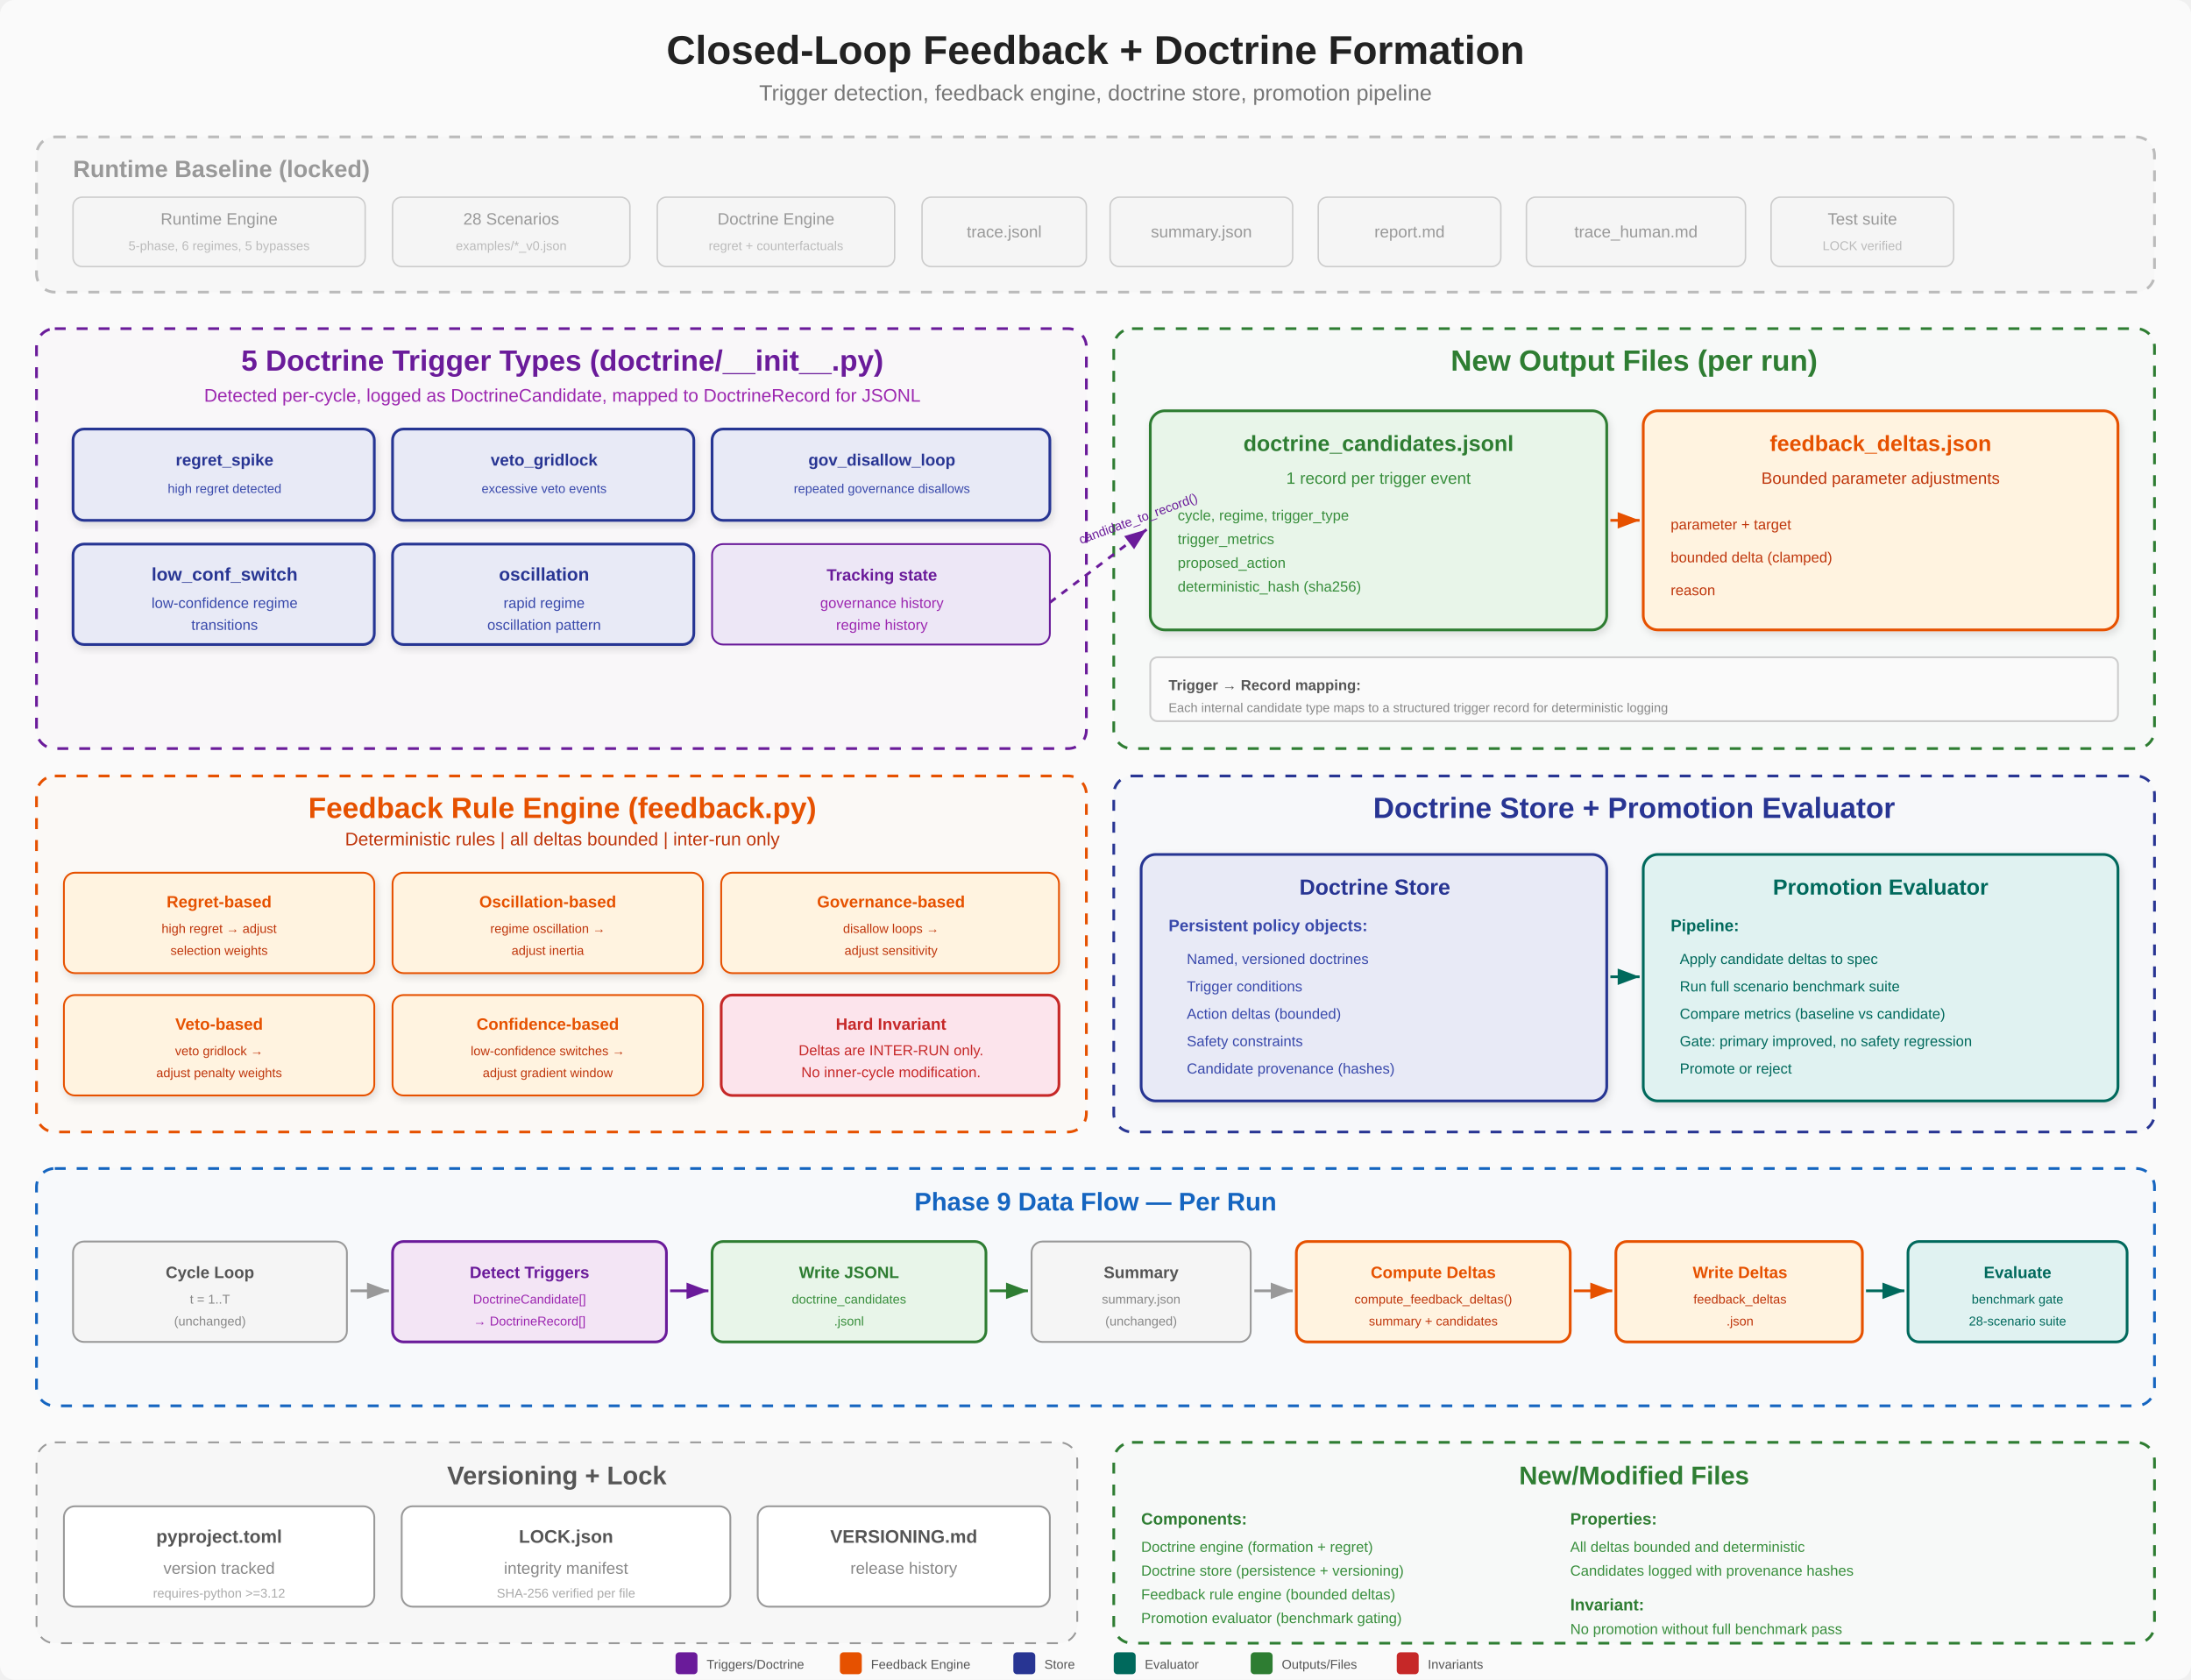
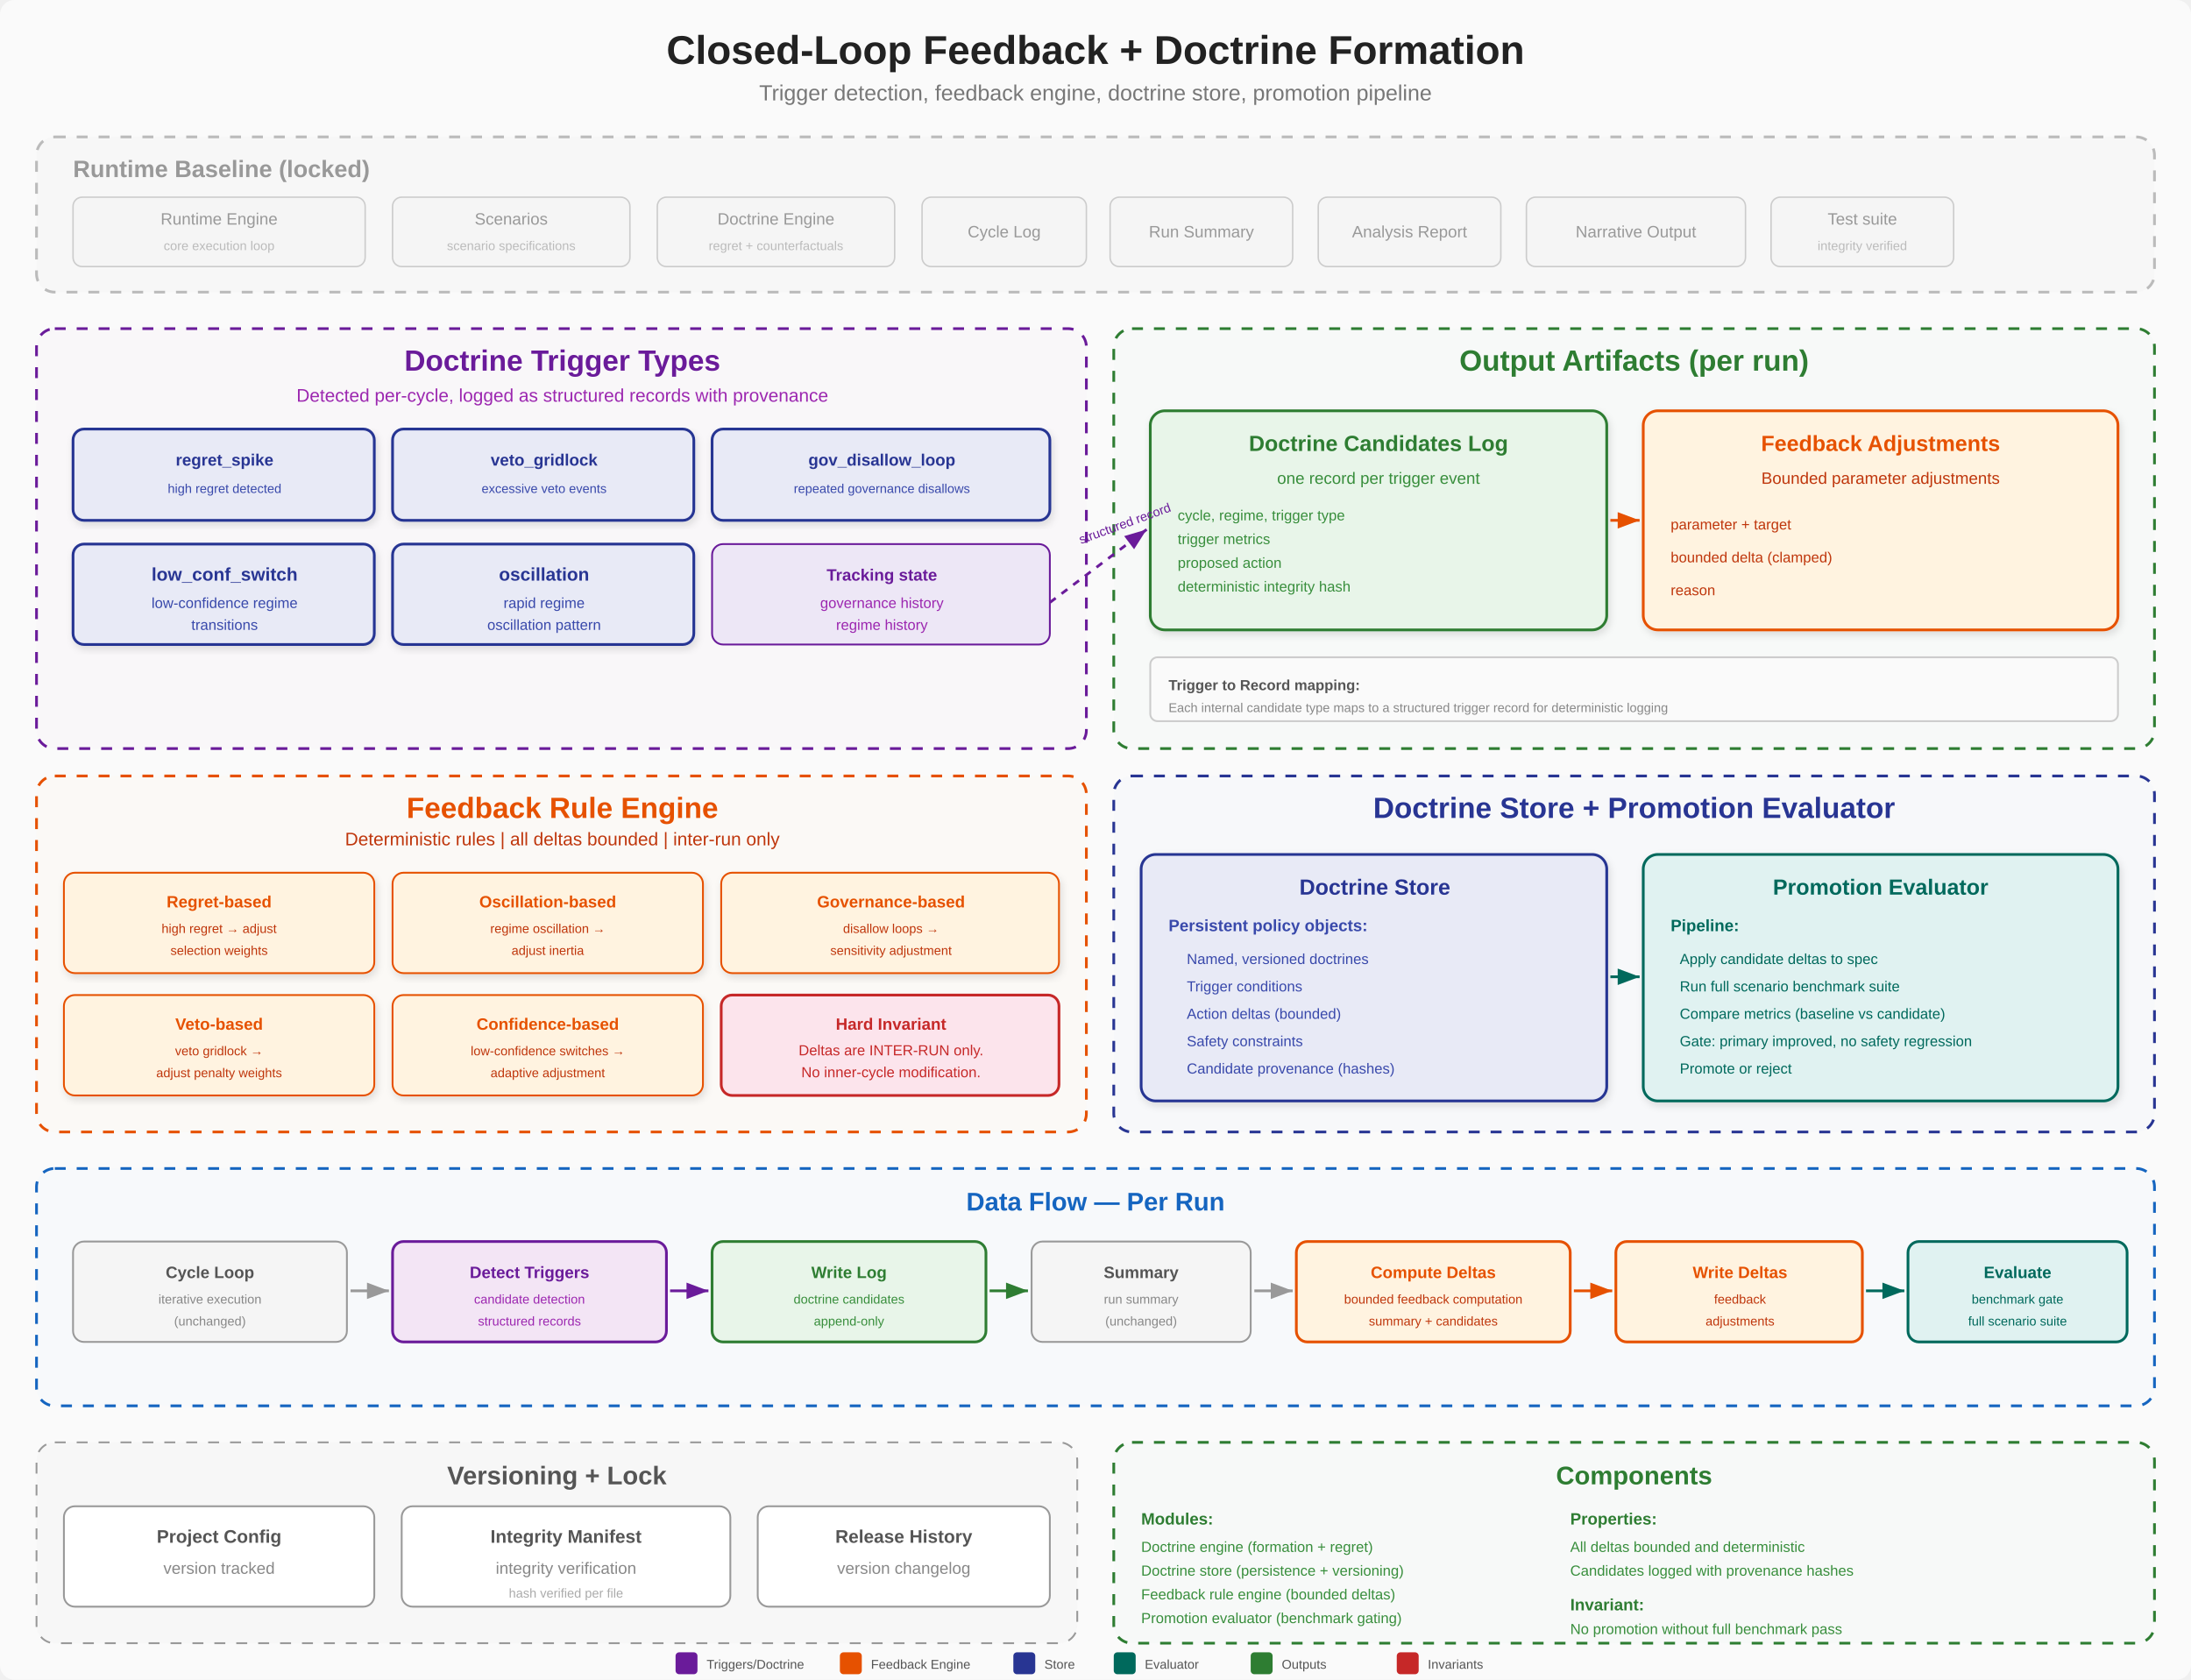
<svg xmlns="http://www.w3.org/2000/svg" viewBox="0 0 1200 920" font-family="Segoe UI, Arial, sans-serif">
  <defs>
    <marker id="arr" markerWidth="8" markerHeight="6" refX="8" refY="3" orient="auto">
      <path d="M0,0 L8,3 L0,6 Z" fill="#4a7ab5" />
    </marker>
    <marker id="arr-purple" markerWidth="8" markerHeight="6" refX="8" refY="3" orient="auto">
      <path d="M0,0 L8,3 L0,6 Z" fill="#6a1b9a" />
    </marker>
    <marker id="arr-green" markerWidth="8" markerHeight="6" refX="8" refY="3" orient="auto">
      <path d="M0,0 L8,3 L0,6 Z" fill="#2e7d32" />
    </marker>
    <marker id="arr-orange" markerWidth="8" markerHeight="6" refX="8" refY="3" orient="auto">
      <path d="M0,0 L8,3 L0,6 Z" fill="#e65100" />
    </marker>
    <marker id="arr-teal" markerWidth="8" markerHeight="6" refX="8" refY="3" orient="auto">
      <path d="M0,0 L8,3 L0,6 Z" fill="#00695c" />
    </marker>
    <marker id="arr-gray" markerWidth="8" markerHeight="6" refX="8" refY="3" orient="auto">
      <path d="M0,0 L8,3 L0,6 Z" fill="#999" />
    </marker>
    <filter id="shadow" x="-5%" y="-5%" width="115%" height="115%">
      <feDropShadow dx="1" dy="2" stdDeviation="2" flood-opacity="0.12" />
    </filter>
  </defs>
  <rect width="1200" height="920" fill="#fafafa" rx="8" />
  <text x="600" y="35" text-anchor="middle" font-size="22" font-weight="bold" fill="#222">Closed-Loop Feedback + Doctrine Formation</text>
  <text x="600" y="55" text-anchor="middle" font-size="12" fill="#777">Trigger detection, feedback engine, doctrine store, promotion pipeline</text>
  <rect x="20" y="75" width="1160" height="85" rx="10" fill="#f5f5f5" fill-opacity="0.5" stroke="#bbb" stroke-width="1.5" stroke-dasharray="6" />
  <text x="40" y="97" font-size="13" font-weight="bold" fill="#999">Runtime Baseline (locked)</text>
  <rect x="40" y="108" width="160" height="38" rx="5" fill="#f5f5f5" stroke="#ccc" stroke-width="0.8" />
  <text x="120" y="123" text-anchor="middle" font-size="9" fill="#999">Runtime Engine</text>
-   <text x="120" y="137" text-anchor="middle" font-size="7" fill="#bbb">5-phase, 6 regimes, 5 bypasses</text>
+   <text x="120" y="137" text-anchor="middle" font-size="7" fill="#bbb">core execution loop</text>
  <rect x="215" y="108" width="130" height="38" rx="5" fill="#f5f5f5" stroke="#ccc" stroke-width="0.8" />
-   <text x="280" y="123" text-anchor="middle" font-size="9" fill="#999">28 Scenarios</text>
-   <text x="280" y="137" text-anchor="middle" font-size="7" fill="#bbb">examples/*_v0.json</text>
+   <text x="280" y="123" text-anchor="middle" font-size="9" fill="#999">Scenarios</text>
+   <text x="280" y="137" text-anchor="middle" font-size="7" fill="#bbb">scenario specifications</text>
  <rect x="360" y="108" width="130" height="38" rx="5" fill="#f5f5f5" stroke="#ccc" stroke-width="0.8" />
  <text x="425" y="123" text-anchor="middle" font-size="9" fill="#999">Doctrine Engine</text>
  <text x="425" y="137" text-anchor="middle" font-size="7" fill="#bbb">regret + counterfactuals</text>
  <rect x="505" y="108" width="90" height="38" rx="5" fill="#f5f5f5" stroke="#ccc" stroke-width="0.8" />
-   <text x="550" y="130" text-anchor="middle" font-size="9" fill="#999">trace.jsonl</text>
+   <text x="550" y="130" text-anchor="middle" font-size="9" fill="#999">Cycle Log</text>
  <rect x="608" y="108" width="100" height="38" rx="5" fill="#f5f5f5" stroke="#ccc" stroke-width="0.8" />
-   <text x="658" y="130" text-anchor="middle" font-size="9" fill="#999">summary.json</text>
+   <text x="658" y="130" text-anchor="middle" font-size="9" fill="#999">Run Summary</text>
  <rect x="722" y="108" width="100" height="38" rx="5" fill="#f5f5f5" stroke="#ccc" stroke-width="0.8" />
-   <text x="772" y="130" text-anchor="middle" font-size="9" fill="#999">report.md</text>
+   <text x="772" y="130" text-anchor="middle" font-size="9" fill="#999">Analysis Report</text>
  <rect x="836" y="108" width="120" height="38" rx="5" fill="#f5f5f5" stroke="#ccc" stroke-width="0.8" />
-   <text x="896" y="130" text-anchor="middle" font-size="9" fill="#999">trace_human.md</text>
+   <text x="896" y="130" text-anchor="middle" font-size="9" fill="#999">Narrative Output</text>
  <rect x="970" y="108" width="100" height="38" rx="5" fill="#f5f5f5" stroke="#ccc" stroke-width="0.8" />
  <text x="1020" y="123" text-anchor="middle" font-size="9" fill="#999">Test suite</text>
-   <text x="1020" y="137" text-anchor="middle" font-size="7" fill="#bbb">LOCK verified</text>
+   <text x="1020" y="137" text-anchor="middle" font-size="7" fill="#bbb">integrity verified</text>
  <rect x="20" y="180" width="575" height="230" rx="10" fill="#f3e5f5" fill-opacity="0.15" stroke="#6a1b9a" stroke-width="1.5" stroke-dasharray="6" />
-   <text x="308" y="203" text-anchor="middle" font-size="16" font-weight="bold" fill="#6a1b9a">5 Doctrine Trigger Types (doctrine/__init__.py)</text>
-   <text x="308" y="220" text-anchor="middle" font-size="10" fill="#9c27b0">Detected per-cycle, logged as DoctrineCandidate, mapped to DoctrineRecord for JSONL</text>
+   <text x="308" y="203" text-anchor="middle" font-size="16" font-weight="bold" fill="#6a1b9a">Doctrine Trigger Types</text>
+   <text x="308" y="220" text-anchor="middle" font-size="10" fill="#9c27b0">Detected per-cycle, logged as structured records with provenance</text>
  <rect x="40" y="235" width="165" height="50" rx="6" fill="#e8eaf6" stroke="#283593" stroke-width="1.5" filter="url(#shadow)" />
  <text x="123" y="255" text-anchor="middle" font-size="9" font-weight="bold" fill="#283593">regret_spike</text>
  <text x="123" y="270" text-anchor="middle" font-size="7" fill="#3949ab">high regret detected</text>
  <rect x="215" y="235" width="165" height="50" rx="6" fill="#e8eaf6" stroke="#283593" stroke-width="1.5" filter="url(#shadow)" />
  <text x="298" y="255" text-anchor="middle" font-size="9" font-weight="bold" fill="#283593">veto_gridlock</text>
  <text x="298" y="270" text-anchor="middle" font-size="7" fill="#3949ab">excessive veto events</text>
  <rect x="390" y="235" width="185" height="50" rx="6" fill="#e8eaf6" stroke="#283593" stroke-width="1.5" filter="url(#shadow)" />
  <text x="483" y="255" text-anchor="middle" font-size="9" font-weight="bold" fill="#283593">gov_disallow_loop</text>
  <text x="483" y="270" text-anchor="middle" font-size="7" fill="#3949ab">repeated governance disallows</text>
  <rect x="40" y="298" width="165" height="55" rx="6" fill="#e8eaf6" stroke="#283593" stroke-width="1.5" filter="url(#shadow)" />
  <text x="123" y="318" text-anchor="middle" font-size="10" font-weight="bold" fill="#283593">low_conf_switch</text>
  <text x="123" y="333" text-anchor="middle" font-size="8" fill="#3949ab">low-confidence regime</text>
  <text x="123" y="345" text-anchor="middle" font-size="8" fill="#3949ab">transitions</text>
  <rect x="215" y="298" width="165" height="55" rx="6" fill="#e8eaf6" stroke="#283593" stroke-width="1.5" filter="url(#shadow)" />
  <text x="298" y="318" text-anchor="middle" font-size="10" font-weight="bold" fill="#283593">oscillation</text>
  <text x="298" y="333" text-anchor="middle" font-size="8" fill="#3949ab">rapid regime</text>
  <text x="298" y="345" text-anchor="middle" font-size="8" fill="#3949ab">oscillation pattern</text>
  <rect x="390" y="298" width="185" height="55" rx="6" fill="#ede7f6" stroke="#6a1b9a" stroke-width="1" />
  <text x="483" y="318" text-anchor="middle" font-size="9" font-weight="bold" fill="#6a1b9a">Tracking state</text>
  <text x="483" y="333" text-anchor="middle" font-size="8" fill="#9c27b0">governance history</text>
  <text x="483" y="345" text-anchor="middle" font-size="8" fill="#9c27b0">regime history</text>
  <rect x="610" y="180" width="570" height="230" rx="10" fill="#e8f5e9" fill-opacity="0.15" stroke="#2e7d32" stroke-width="1.5" stroke-dasharray="6" />
-   <text x="895" y="203" text-anchor="middle" font-size="16" font-weight="bold" fill="#2e7d32">New Output Files (per run)</text>
+   <text x="895" y="203" text-anchor="middle" font-size="16" font-weight="bold" fill="#2e7d32">Output Artifacts (per run)</text>
  <rect x="630" y="225" width="250" height="120" rx="8" fill="#e8f5e9" stroke="#2e7d32" stroke-width="1.5" filter="url(#shadow)" />
-   <text x="755" y="247" text-anchor="middle" font-size="12" font-weight="bold" fill="#2e7d32">doctrine_candidates.jsonl</text>
-   <text x="755" y="265" text-anchor="middle" font-size="9" fill="#388e3c">1 record per trigger event</text>
-   <text x="645" y="285" font-size="8" fill="#388e3c">cycle, regime, trigger_type</text>
-   <text x="645" y="298" font-size="8" fill="#388e3c">trigger_metrics</text>
-   <text x="645" y="311" font-size="8" fill="#388e3c">proposed_action</text>
-   <text x="645" y="324" font-size="8" fill="#388e3c">deterministic_hash (sha256)</text>
+   <text x="755" y="247" text-anchor="middle" font-size="12" font-weight="bold" fill="#2e7d32">Doctrine Candidates Log</text>
+   <text x="755" y="265" text-anchor="middle" font-size="9" fill="#388e3c">one record per trigger event</text>
+   <text x="645" y="285" font-size="8" fill="#388e3c">cycle, regime, trigger type</text>
+   <text x="645" y="298" font-size="8" fill="#388e3c">trigger metrics</text>
+   <text x="645" y="311" font-size="8" fill="#388e3c">proposed action</text>
+   <text x="645" y="324" font-size="8" fill="#388e3c">deterministic integrity hash</text>
  <rect x="900" y="225" width="260" height="120" rx="8" fill="#fff3e0" stroke="#e65100" stroke-width="1.5" filter="url(#shadow)" />
-   <text x="1030" y="247" text-anchor="middle" font-size="12" font-weight="bold" fill="#e65100">feedback_deltas.json</text>
+   <text x="1030" y="247" text-anchor="middle" font-size="12" font-weight="bold" fill="#e65100">Feedback Adjustments</text>
  <text x="1030" y="265" text-anchor="middle" font-size="9" fill="#bf360c">Bounded parameter adjustments</text>
  <text x="915" y="290" font-size="8" fill="#bf360c">parameter + target</text>
  <text x="915" y="308" font-size="8" fill="#bf360c">bounded delta (clamped)</text>
  <text x="915" y="326" font-size="8" fill="#bf360c">reason</text>
  <line x1="575" y1="330" x2="628" y2="290" stroke="#6a1b9a" stroke-width="1.5" stroke-dasharray="4" marker-end="url(#arr-purple)" />
-   <text x="592" y="298" font-size="7" fill="#6a1b9a" transform="rotate(-20, 592, 298)">candidate_to_record()</text>
+   <text x="592" y="298" font-size="7" fill="#6a1b9a" transform="rotate(-20, 592, 298)">structured record</text>
  <line x1="882" y1="285" x2="898" y2="285" stroke="#e65100" stroke-width="1.5" marker-end="url(#arr-orange)" />
  <rect x="630" y="360" width="530" height="35" rx="4" fill="#fafafa" stroke="#ccc" stroke-width="1" />
-   <text x="640" y="378" font-size="8" font-weight="bold" fill="#555">Trigger → Record mapping:</text>
+   <text x="640" y="378" font-size="8" font-weight="bold" fill="#555">Trigger to Record mapping:</text>
  <text x="640" y="390" font-size="7" fill="#888">Each internal candidate type maps to a structured trigger record for deterministic logging</text>
  <rect x="20" y="425" width="575" height="195" rx="10" fill="#fff3e0" fill-opacity="0.15" stroke="#e65100" stroke-width="1.5" stroke-dasharray="6" />
-   <text x="308" y="448" text-anchor="middle" font-size="16" font-weight="bold" fill="#e65100">Feedback Rule Engine (feedback.py)</text>
+   <text x="308" y="448" text-anchor="middle" font-size="16" font-weight="bold" fill="#e65100">Feedback Rule Engine</text>
  <text x="308" y="463" text-anchor="middle" font-size="10" fill="#bf360c">Deterministic rules | all deltas bounded | inter-run only</text>
  <rect x="35" y="478" width="170" height="55" rx="6" fill="#fff3e0" stroke="#e65100" stroke-width="1" filter="url(#shadow)" />
  <text x="120" y="497" text-anchor="middle" font-size="9" font-weight="bold" fill="#e65100">Regret-based</text>
  <text x="120" y="511" text-anchor="middle" font-size="7" fill="#bf360c">high regret → adjust</text>
  <text x="120" y="523" text-anchor="middle" font-size="7" fill="#bf360c">selection weights</text>
  <rect x="215" y="478" width="170" height="55" rx="6" fill="#fff3e0" stroke="#e65100" stroke-width="1" filter="url(#shadow)" />
  <text x="300" y="497" text-anchor="middle" font-size="9" font-weight="bold" fill="#e65100">Oscillation-based</text>
  <text x="300" y="511" text-anchor="middle" font-size="7" fill="#bf360c">regime oscillation →</text>
  <text x="300" y="523" text-anchor="middle" font-size="7" fill="#bf360c">adjust inertia</text>
  <rect x="395" y="478" width="185" height="55" rx="6" fill="#fff3e0" stroke="#e65100" stroke-width="1" filter="url(#shadow)" />
  <text x="488" y="497" text-anchor="middle" font-size="9" font-weight="bold" fill="#e65100">Governance-based</text>
  <text x="488" y="511" text-anchor="middle" font-size="7" fill="#bf360c">disallow loops →</text>
-   <text x="488" y="523" text-anchor="middle" font-size="7" fill="#bf360c">adjust sensitivity</text>
+   <text x="488" y="523" text-anchor="middle" font-size="7" fill="#bf360c">sensitivity adjustment</text>
  <rect x="35" y="545" width="170" height="55" rx="6" fill="#fff3e0" stroke="#e65100" stroke-width="1" filter="url(#shadow)" />
  <text x="120" y="564" text-anchor="middle" font-size="9" font-weight="bold" fill="#e65100">Veto-based</text>
  <text x="120" y="578" text-anchor="middle" font-size="7" fill="#bf360c">veto gridlock →</text>
  <text x="120" y="590" text-anchor="middle" font-size="7" fill="#bf360c">adjust penalty weights</text>
  <rect x="215" y="545" width="170" height="55" rx="6" fill="#fff3e0" stroke="#e65100" stroke-width="1" filter="url(#shadow)" />
  <text x="300" y="564" text-anchor="middle" font-size="9" font-weight="bold" fill="#e65100">Confidence-based</text>
  <text x="300" y="578" text-anchor="middle" font-size="7" fill="#bf360c">low-confidence switches →</text>
-   <text x="300" y="590" text-anchor="middle" font-size="7" fill="#bf360c">adjust gradient window</text>
+   <text x="300" y="590" text-anchor="middle" font-size="7" fill="#bf360c">adaptive adjustment</text>
  <rect x="395" y="545" width="185" height="55" rx="6" fill="#fce4ec" stroke="#c62828" stroke-width="1.5" />
  <text x="488" y="564" text-anchor="middle" font-size="9" font-weight="bold" fill="#c62828">Hard Invariant</text>
  <text x="488" y="578" text-anchor="middle" font-size="8" fill="#c62828">Deltas are INTER-RUN only.</text>
  <text x="488" y="590" text-anchor="middle" font-size="8" fill="#c62828">No inner-cycle modification.</text>
  <rect x="610" y="425" width="570" height="195" rx="10" fill="#e8eaf6" fill-opacity="0.15" stroke="#283593" stroke-width="1.5" stroke-dasharray="6" />
  <text x="895" y="448" text-anchor="middle" font-size="16" font-weight="bold" fill="#283593">Doctrine Store + Promotion Evaluator</text>
  <rect x="625" y="468" width="255" height="135" rx="8" fill="#e8eaf6" stroke="#283593" stroke-width="1.5" filter="url(#shadow)" />
  <text x="753" y="490" text-anchor="middle" font-size="12" font-weight="bold" fill="#283593">Doctrine Store</text>
  <text x="640" y="510" font-size="9" font-weight="bold" fill="#3949ab">Persistent policy objects:</text>
  <text x="650" y="528" font-size="8" fill="#3949ab">Named, versioned doctrines</text>
  <text x="650" y="543" font-size="8" fill="#3949ab">Trigger conditions</text>
  <text x="650" y="558" font-size="8" fill="#3949ab">Action deltas (bounded)</text>
  <text x="650" y="573" font-size="8" fill="#3949ab">Safety constraints</text>
  <text x="650" y="588" font-size="8" fill="#3949ab">Candidate provenance (hashes)</text>
  <rect x="900" y="468" width="260" height="135" rx="8" fill="#e0f2f1" stroke="#00695c" stroke-width="1.5" filter="url(#shadow)" />
  <text x="1030" y="490" text-anchor="middle" font-size="12" font-weight="bold" fill="#00695c">Promotion Evaluator</text>
  <text x="915" y="510" font-size="9" font-weight="bold" fill="#00695c">Pipeline:</text>
  <text x="920" y="528" font-size="8" fill="#00695c">Apply candidate deltas to spec</text>
  <text x="920" y="543" font-size="8" fill="#00695c">Run full scenario benchmark suite</text>
  <text x="920" y="558" font-size="8" fill="#00695c">Compare metrics (baseline vs candidate)</text>
  <text x="920" y="573" font-size="8" fill="#00695c">Gate: primary improved, no safety regression</text>
  <text x="920" y="588" font-size="8" fill="#00695c">Promote or reject</text>
  <line x1="882" y1="535" x2="898" y2="535" stroke="#00695c" stroke-width="1.5" marker-end="url(#arr-teal)" />
  <rect x="20" y="640" width="1160" height="130" rx="10" fill="#e3f2fd" fill-opacity="0.15" stroke="#1565c0" stroke-width="1.5" stroke-dasharray="6" />
-   <text x="600" y="663" text-anchor="middle" font-size="14" font-weight="bold" fill="#1565c0">Phase 9 Data Flow — Per Run</text>
+   <text x="600" y="663" text-anchor="middle" font-size="14" font-weight="bold" fill="#1565c0">Data Flow — Per Run</text>
  <rect x="40" y="680" width="150" height="55" rx="6" fill="#f5f5f5" stroke="#999" stroke-width="1" />
  <text x="115" y="700" text-anchor="middle" font-size="9" font-weight="bold" fill="#555">Cycle Loop</text>
-   <text x="115" y="714" text-anchor="middle" font-size="7" fill="#888">t = 1..T</text>
+   <text x="115" y="714" text-anchor="middle" font-size="7" fill="#888">iterative execution</text>
  <text x="115" y="726" text-anchor="middle" font-size="7" fill="#888">(unchanged)</text>
  <rect x="215" y="680" width="150" height="55" rx="6" fill="#f3e5f5" stroke="#6a1b9a" stroke-width="1.5" />
  <text x="290" y="700" text-anchor="middle" font-size="9" font-weight="bold" fill="#6a1b9a">Detect Triggers</text>
-   <text x="290" y="714" text-anchor="middle" font-size="7" fill="#9c27b0">DoctrineCandidate[]</text>
-   <text x="290" y="726" text-anchor="middle" font-size="7" fill="#9c27b0">→ DoctrineRecord[]</text>
+   <text x="290" y="714" text-anchor="middle" font-size="7" fill="#9c27b0">candidate detection</text>
+   <text x="290" y="726" text-anchor="middle" font-size="7" fill="#9c27b0">structured records</text>
  <rect x="390" y="680" width="150" height="55" rx="6" fill="#e8f5e9" stroke="#2e7d32" stroke-width="1.5" />
-   <text x="465" y="700" text-anchor="middle" font-size="9" font-weight="bold" fill="#2e7d32">Write JSONL</text>
-   <text x="465" y="714" text-anchor="middle" font-size="7" fill="#388e3c">doctrine_candidates</text>
-   <text x="465" y="726" text-anchor="middle" font-size="7" fill="#388e3c">.jsonl</text>
+   <text x="465" y="700" text-anchor="middle" font-size="9" font-weight="bold" fill="#2e7d32">Write Log</text>
+   <text x="465" y="714" text-anchor="middle" font-size="7" fill="#388e3c">doctrine candidates</text>
+   <text x="465" y="726" text-anchor="middle" font-size="7" fill="#388e3c">append-only</text>
  <rect x="565" y="680" width="120" height="55" rx="6" fill="#f5f5f5" stroke="#999" stroke-width="1" />
  <text x="625" y="700" text-anchor="middle" font-size="9" font-weight="bold" fill="#555">Summary</text>
-   <text x="625" y="714" text-anchor="middle" font-size="7" fill="#888">summary.json</text>
+   <text x="625" y="714" text-anchor="middle" font-size="7" fill="#888">run summary</text>
  <text x="625" y="726" text-anchor="middle" font-size="7" fill="#888">(unchanged)</text>
  <rect x="710" y="680" width="150" height="55" rx="6" fill="#fff3e0" stroke="#e65100" stroke-width="1.5" />
  <text x="785" y="700" text-anchor="middle" font-size="9" font-weight="bold" fill="#e65100">Compute Deltas</text>
-   <text x="785" y="714" text-anchor="middle" font-size="7" fill="#bf360c">compute_feedback_deltas()</text>
+   <text x="785" y="714" text-anchor="middle" font-size="7" fill="#bf360c">bounded feedback computation</text>
  <text x="785" y="726" text-anchor="middle" font-size="7" fill="#bf360c">summary + candidates</text>
  <rect x="885" y="680" width="135" height="55" rx="6" fill="#fff3e0" stroke="#e65100" stroke-width="1.5" />
  <text x="953" y="700" text-anchor="middle" font-size="9" font-weight="bold" fill="#e65100">Write Deltas</text>
-   <text x="953" y="714" text-anchor="middle" font-size="7" fill="#bf360c">feedback_deltas</text>
-   <text x="953" y="726" text-anchor="middle" font-size="7" fill="#bf360c">.json</text>
+   <text x="953" y="714" text-anchor="middle" font-size="7" fill="#bf360c">feedback</text>
+   <text x="953" y="726" text-anchor="middle" font-size="7" fill="#bf360c">adjustments</text>
  <rect x="1045" y="680" width="120" height="55" rx="6" fill="#e0f2f1" stroke="#00695c" stroke-width="1.5" />
  <text x="1105" y="700" text-anchor="middle" font-size="9" font-weight="bold" fill="#00695c">Evaluate</text>
  <text x="1105" y="714" text-anchor="middle" font-size="7" fill="#00695c">benchmark gate</text>
-   <text x="1105" y="726" text-anchor="middle" font-size="7" fill="#00695c">28-scenario suite</text>
+   <text x="1105" y="726" text-anchor="middle" font-size="7" fill="#00695c">full scenario suite</text>
  <line x1="192" y1="707" x2="213" y2="707" stroke="#999" stroke-width="1.5" marker-end="url(#arr-gray)" />
  <line x1="367" y1="707" x2="388" y2="707" stroke="#6a1b9a" stroke-width="1.5" marker-end="url(#arr-purple)" />
  <line x1="542" y1="707" x2="563" y2="707" stroke="#2e7d32" stroke-width="1.5" marker-end="url(#arr-green)" />
  <line x1="687" y1="707" x2="708" y2="707" stroke="#999" stroke-width="1.5" marker-end="url(#arr-gray)" />
  <line x1="862" y1="707" x2="883" y2="707" stroke="#e65100" stroke-width="1.5" marker-end="url(#arr-orange)" />
  <line x1="1022" y1="707" x2="1043" y2="707" stroke="#00695c" stroke-width="1.5" marker-end="url(#arr-teal)" />
  <rect x="20" y="790" width="570" height="110" rx="10" fill="#f5f5f5" fill-opacity="0.5" stroke="#999" stroke-width="1" stroke-dasharray="6" />
  <text x="305" y="813" text-anchor="middle" font-size="14" font-weight="bold" fill="#555">Versioning + Lock</text>
  <rect x="35" y="825" width="170" height="55" rx="6" fill="#fff" stroke="#999" stroke-width="1" />
-   <text x="120" y="845" text-anchor="middle" font-size="10" font-weight="bold" fill="#555">pyproject.toml</text>
+   <text x="120" y="845" text-anchor="middle" font-size="10" font-weight="bold" fill="#555">Project Config</text>
  <text x="120" y="862" text-anchor="middle" font-size="9" fill="#888">version tracked</text>
-   <text x="120" y="875" text-anchor="middle" font-size="7" fill="#aaa">requires-python &gt;=3.12</text>
  <rect x="220" y="825" width="180" height="55" rx="6" fill="#fff" stroke="#999" stroke-width="1" />
-   <text x="310" y="845" text-anchor="middle" font-size="10" font-weight="bold" fill="#555">LOCK.json</text>
-   <text x="310" y="862" text-anchor="middle" font-size="9" fill="#888">integrity manifest</text>
-   <text x="310" y="875" text-anchor="middle" font-size="7" fill="#aaa">SHA-256 verified per file</text>
+   <text x="310" y="845" text-anchor="middle" font-size="10" font-weight="bold" fill="#555">Integrity Manifest</text>
+   <text x="310" y="862" text-anchor="middle" font-size="9" fill="#888">integrity verification</text>
+   <text x="310" y="875" text-anchor="middle" font-size="7" fill="#aaa">hash verified per file</text>
  <rect x="415" y="825" width="160" height="55" rx="6" fill="#fff" stroke="#999" stroke-width="1" />
-   <text x="495" y="845" text-anchor="middle" font-size="10" font-weight="bold" fill="#555">VERSIONING.md</text>
-   <text x="495" y="862" text-anchor="middle" font-size="9" fill="#888">release history</text>
+   <text x="495" y="845" text-anchor="middle" font-size="10" font-weight="bold" fill="#555">Release History</text>
+   <text x="495" y="862" text-anchor="middle" font-size="9" fill="#888">version changelog</text>
  <rect x="610" y="790" width="570" height="110" rx="10" fill="#e8f5e9" fill-opacity="0.15" stroke="#2e7d32" stroke-width="1.5" stroke-dasharray="6" />
-   <text x="895" y="813" text-anchor="middle" font-size="14" font-weight="bold" fill="#2e7d32">New/Modified Files</text>
-   <text x="625" y="835" font-size="9" font-weight="bold" fill="#2e7d32">Components:</text>
+   <text x="895" y="813" text-anchor="middle" font-size="14" font-weight="bold" fill="#2e7d32">Components</text>
+   <text x="625" y="835" font-size="9" font-weight="bold" fill="#2e7d32">Modules:</text>
  <text x="625" y="850" font-size="8" fill="#388e3c">Doctrine engine (formation + regret)</text>
  <text x="625" y="863" font-size="8" fill="#388e3c">Doctrine store (persistence + versioning)</text>
  <text x="625" y="876" font-size="8" fill="#388e3c">Feedback rule engine (bounded deltas)</text>
  <text x="625" y="889" font-size="8" fill="#388e3c">Promotion evaluator (benchmark gating)</text>
  <text x="860" y="835" font-size="9" font-weight="bold" fill="#2e7d32">Properties:</text>
  <text x="860" y="850" font-size="8" fill="#388e3c">All deltas bounded and deterministic</text>
  <text x="860" y="863" font-size="8" fill="#388e3c">Candidates logged with provenance hashes</text>
  <text x="860" y="882" font-size="9" font-weight="bold" fill="#2e7d32">Invariant:</text>
  <text x="860" y="895" font-size="8" fill="#388e3c">No promotion without full benchmark pass</text>
  <rect x="370" y="905" width="460" height="12" rx="3" fill="none" />
  <rect x="370" y="905" width="12" height="12" rx="2" fill="#6a1b9a" />
  <text x="387" y="914" font-size="7" fill="#555">Triggers/Doctrine</text>
  <rect x="460" y="905" width="12" height="12" rx="2" fill="#e65100" />
  <text x="477" y="914" font-size="7" fill="#555">Feedback Engine</text>
  <rect x="555" y="905" width="12" height="12" rx="2" fill="#283593" />
  <text x="572" y="914" font-size="7" fill="#555">Store</text>
  <rect x="610" y="905" width="12" height="12" rx="2" fill="#00695c" />
  <text x="627" y="914" font-size="7" fill="#555">Evaluator</text>
  <rect x="685" y="905" width="12" height="12" rx="2" fill="#2e7d32" />
-   <text x="702" y="914" font-size="7" fill="#555">Outputs/Files</text>
+   <text x="702" y="914" font-size="7" fill="#555">Outputs</text>
  <rect x="765" y="905" width="12" height="12" rx="2" fill="#c62828" />
  <text x="782" y="914" font-size="7" fill="#555">Invariants</text>
</svg>
